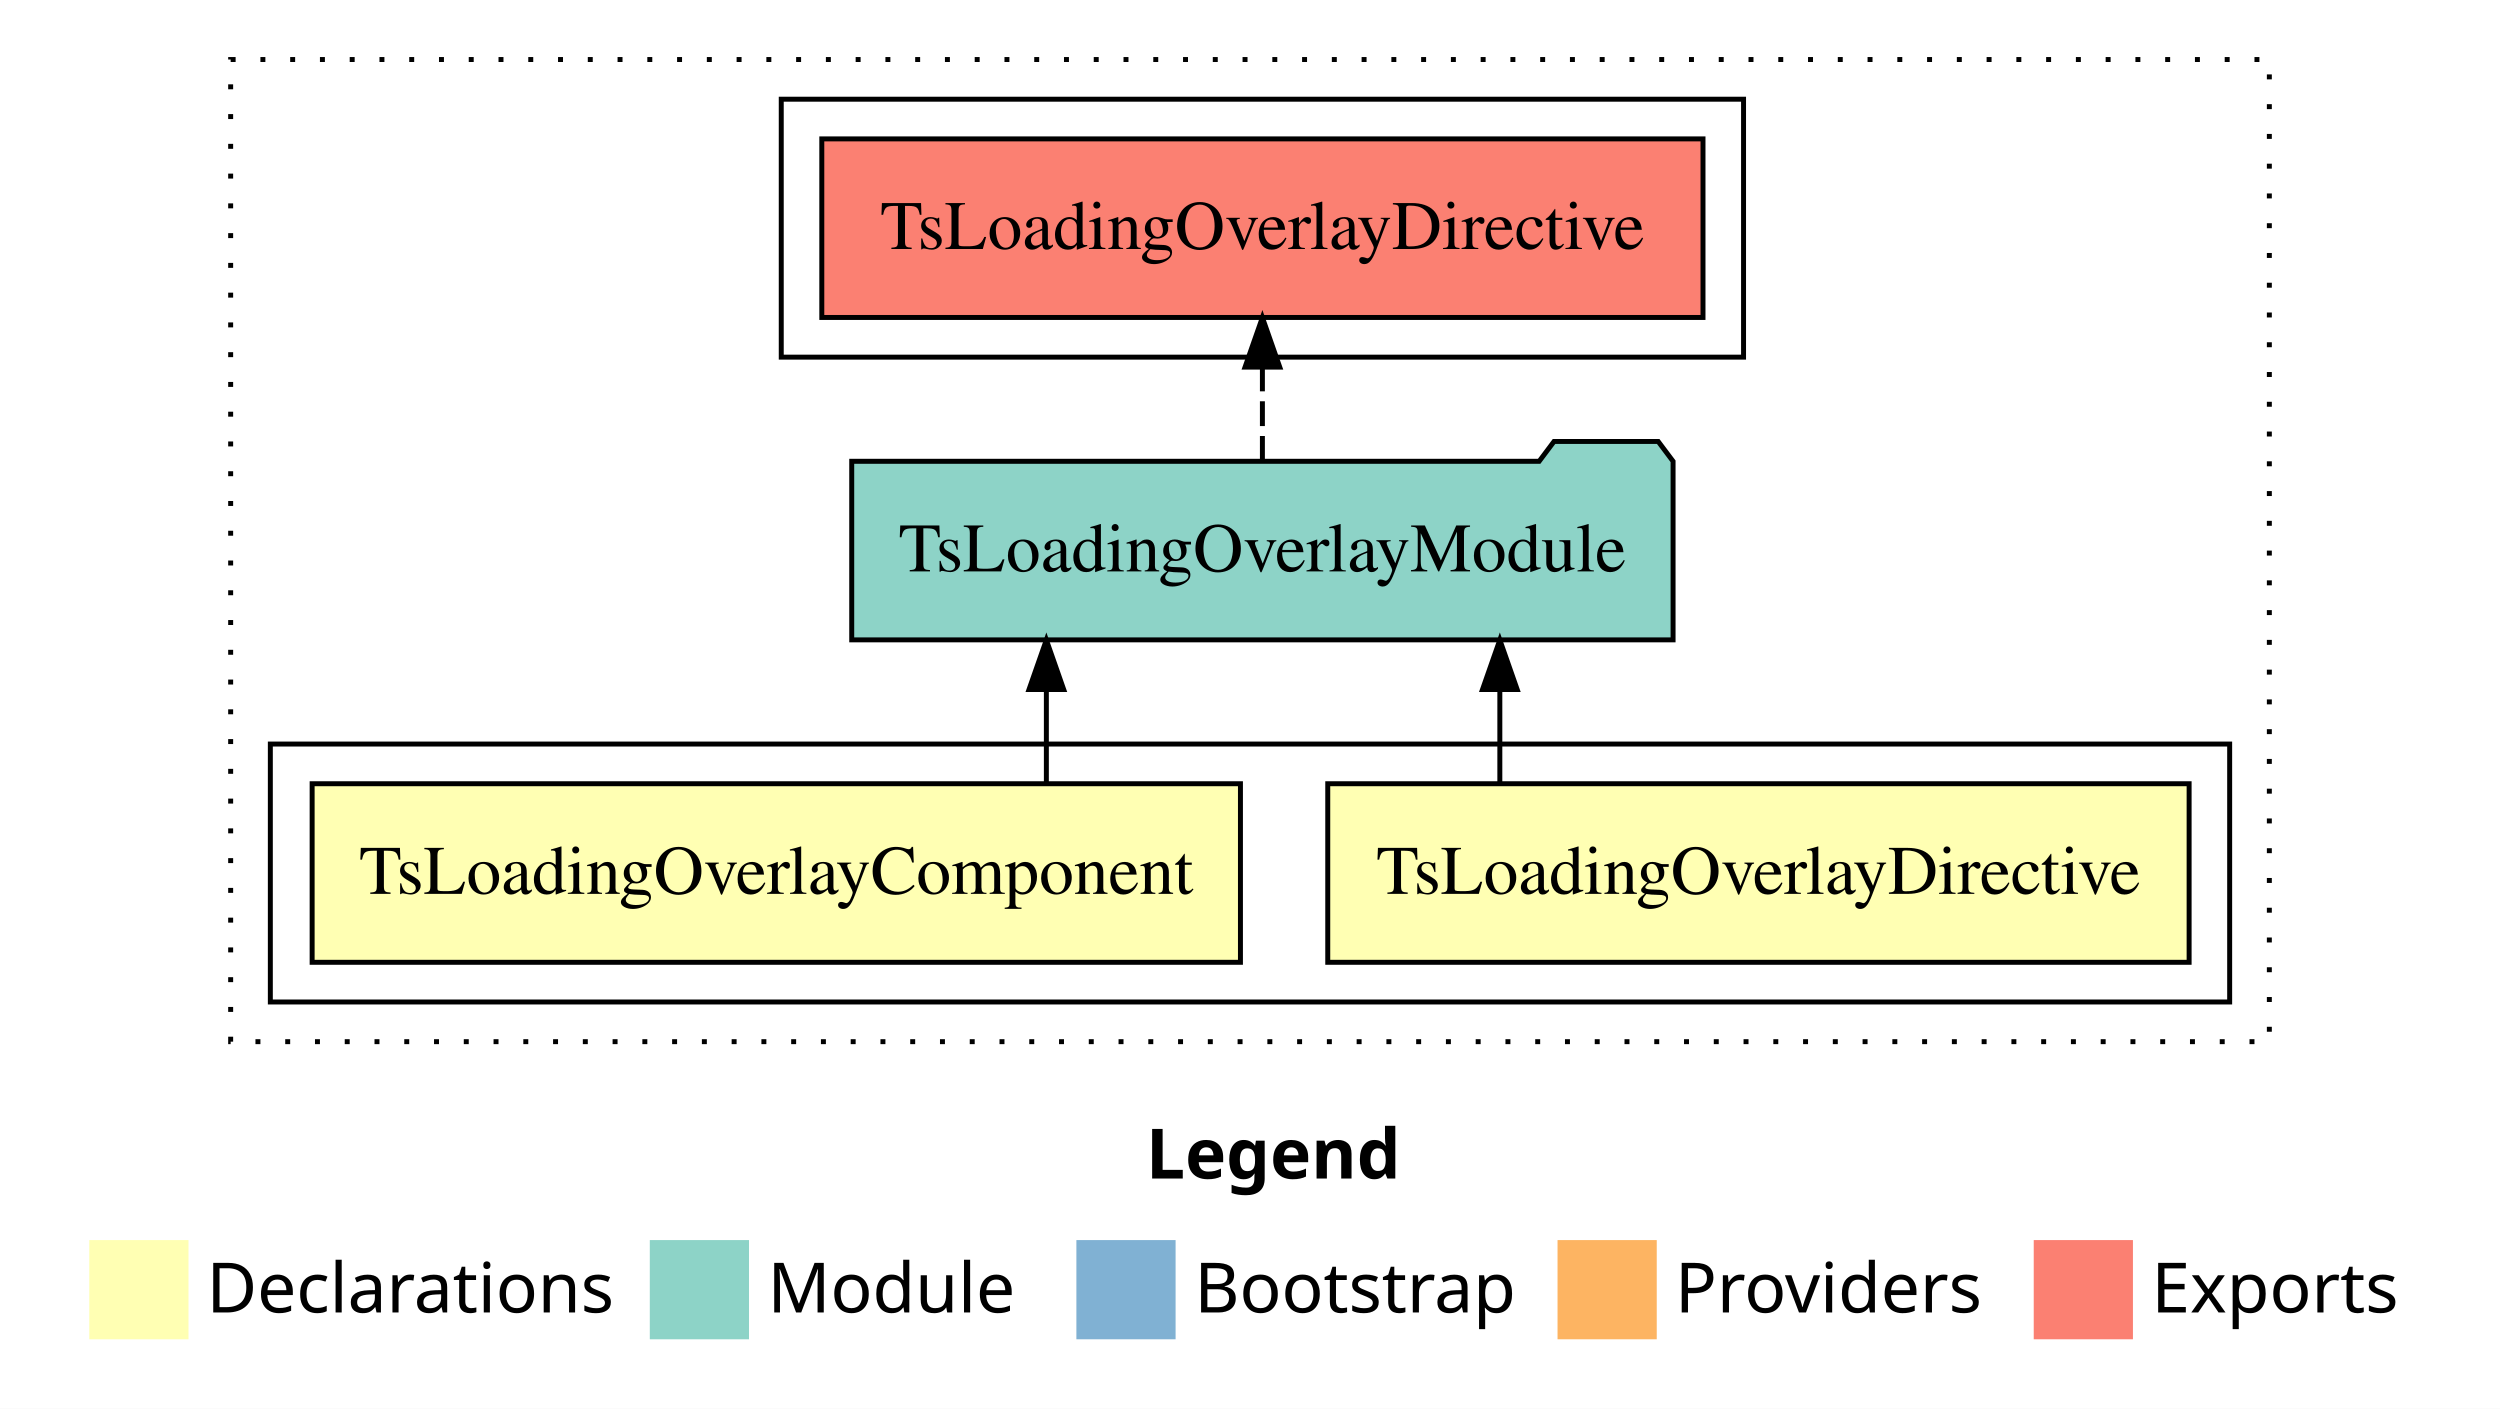
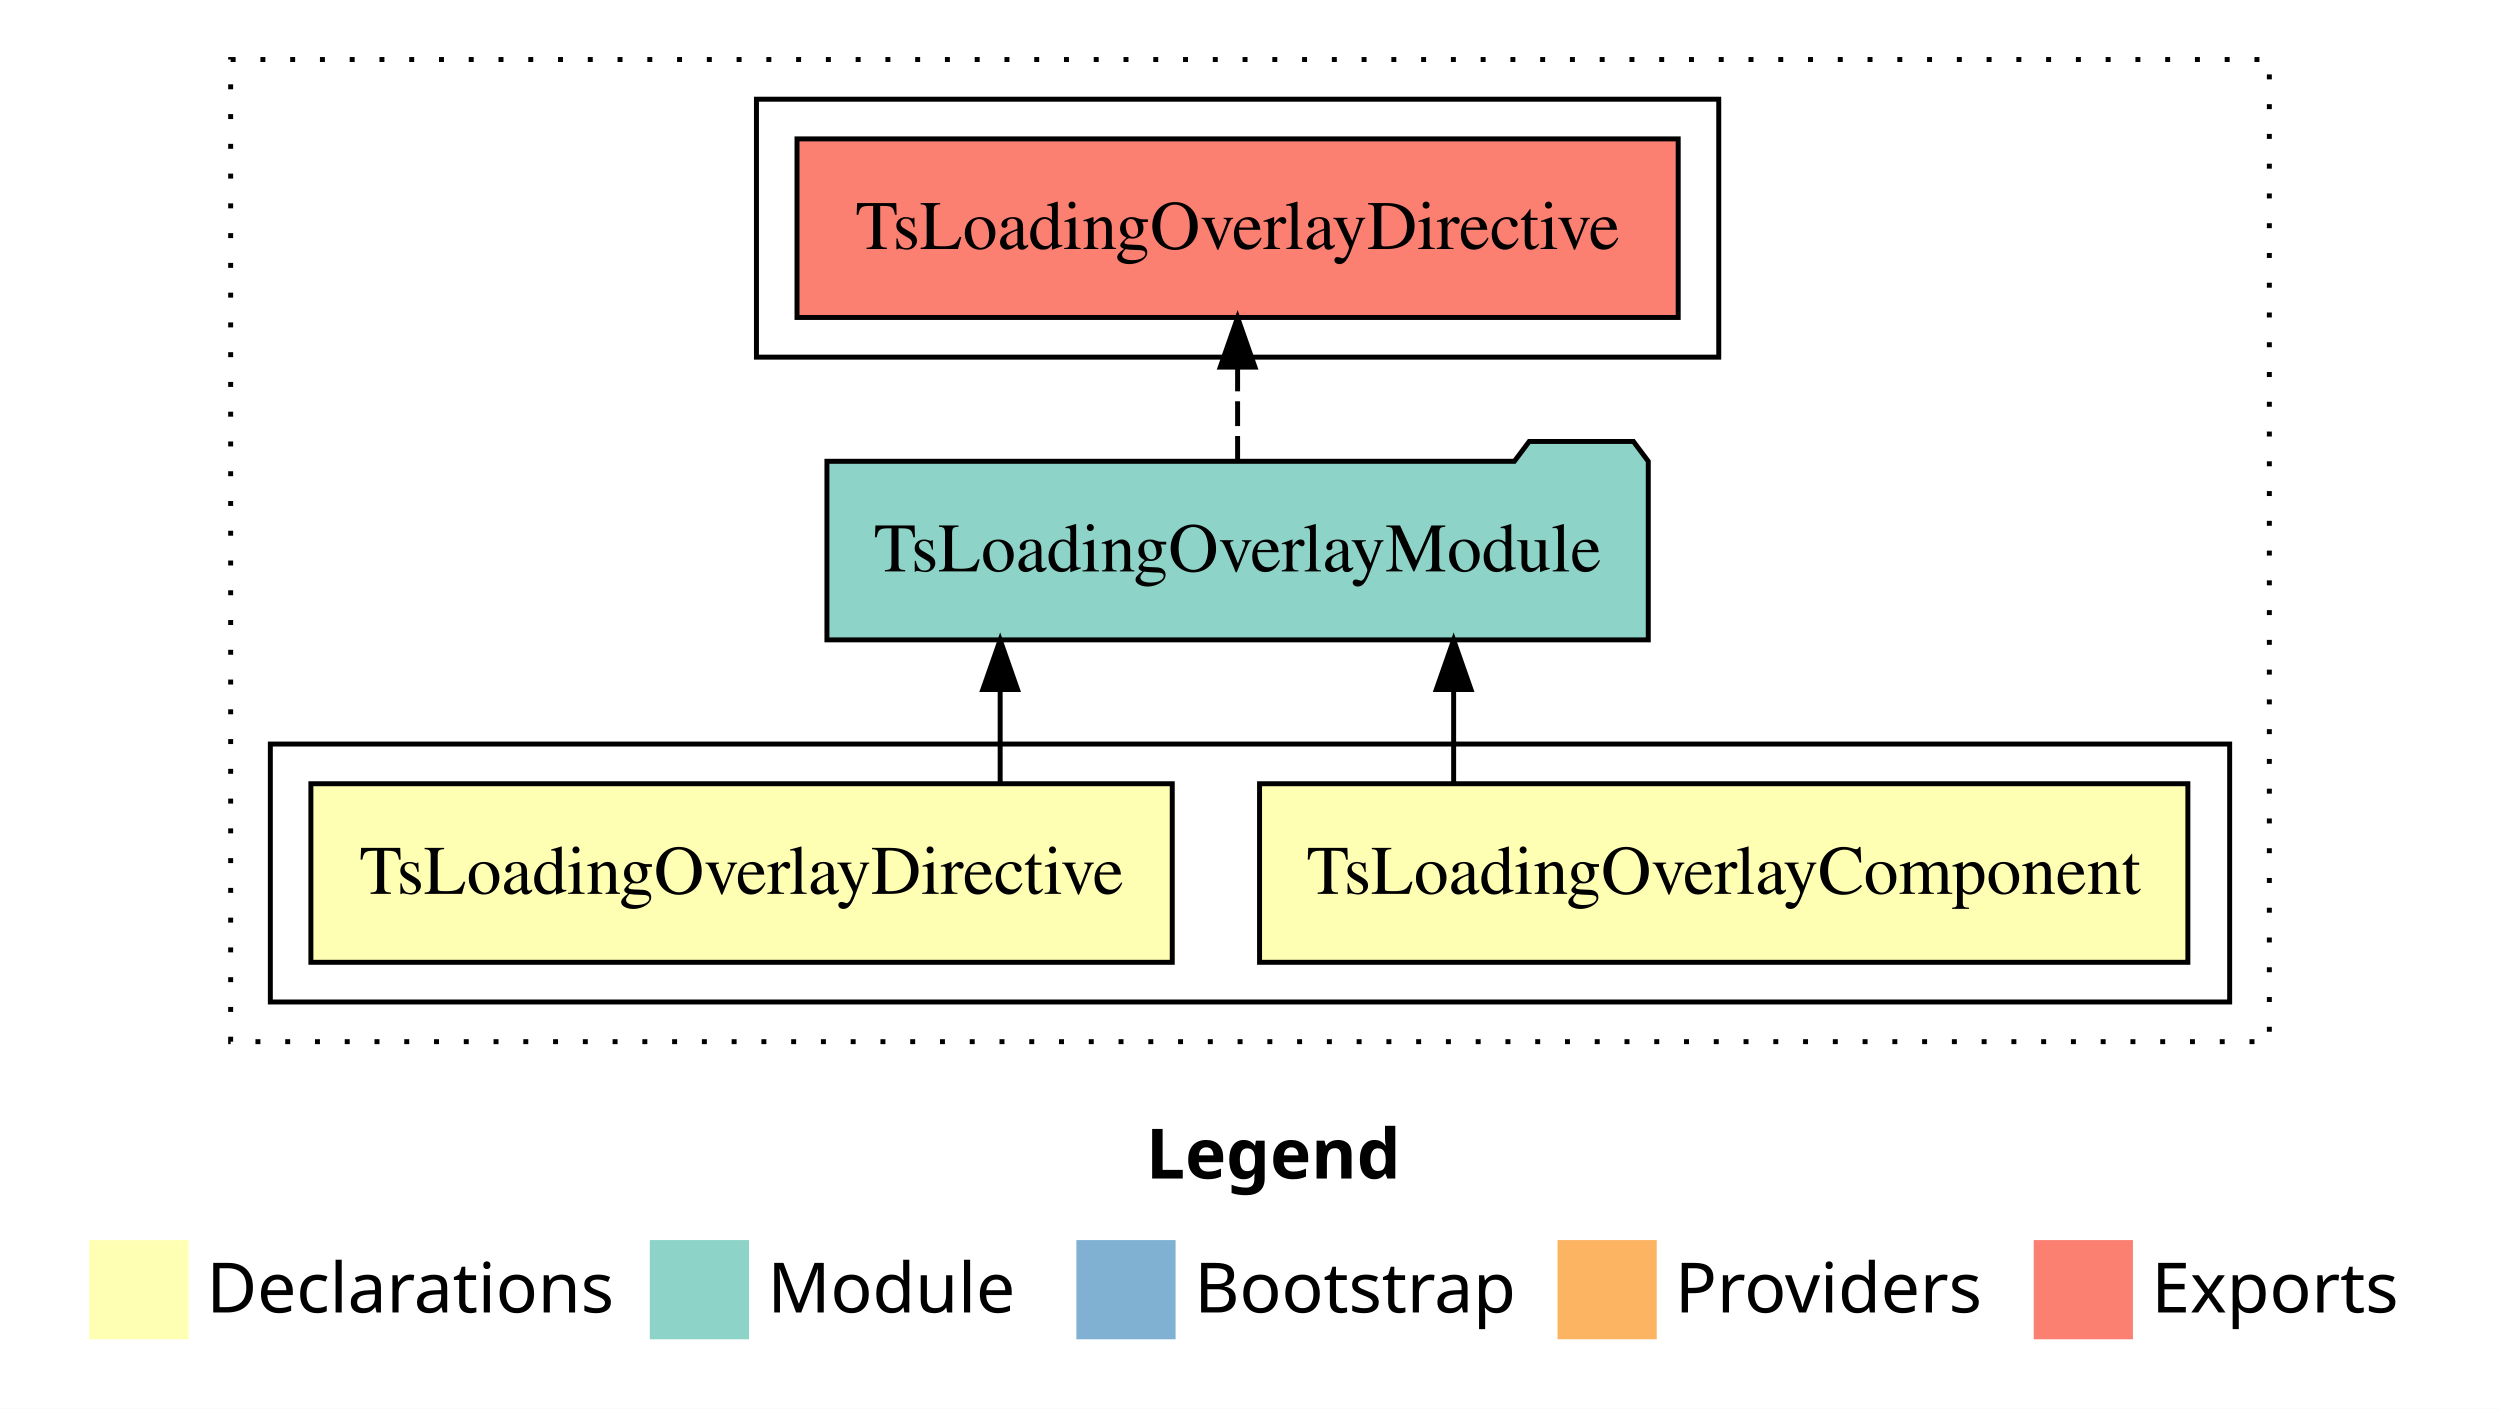
<svg xmlns="http://www.w3.org/2000/svg" width="504pt" height="284pt" viewBox="0.00 0.00 504.00 284.00">
  <g id="graph0" class="graph" transform="scale(1 1) rotate(0) translate(4 280)">
    <polygon fill="#ffffff" stroke="transparent" points="-4,4 -4,-280 500,-280 500,4 -4,4" />
    <text text-anchor="start" x="227.009" y="-42.4" font-family="sans-serif" font-weight="bold" font-size="14.00" fill="#000000">Legend</text>
    <polygon fill="#ffffb3" stroke="transparent" points="14,-10 14,-30 34,-30 34,-10 14,-10" />
    <text text-anchor="start" x="37.629" y="-15.4" font-family="sans-serif" font-size="14.00" fill="#000000">  Declarations</text>
    <polygon fill="#8dd3c7" stroke="transparent" points="127,-10 127,-30 147,-30 147,-10 127,-10" />
    <text text-anchor="start" x="150.725" y="-15.4" font-family="sans-serif" font-size="14.00" fill="#000000">  Module</text>
    <polygon fill="#80b1d3" stroke="transparent" points="213,-10 213,-30 233,-30 233,-10 213,-10" />
    <text text-anchor="start" x="236.781" y="-15.4" font-family="sans-serif" font-size="14.00" fill="#000000">  Bootstrap</text>
    <polygon fill="#fdb462" stroke="transparent" points="310,-10 310,-30 330,-30 330,-10 310,-10" />
    <text text-anchor="start" x="333.673" y="-15.4" font-family="sans-serif" font-size="14.00" fill="#000000">  Providers</text>
    <polygon fill="#fb8072" stroke="transparent" points="406,-10 406,-30 426,-30 426,-10 406,-10" />
    <text text-anchor="start" x="429.726" y="-15.4" font-family="sans-serif" font-size="14.00" fill="#000000">  Exports</text>
    <g id="clust1" class="cluster">
      <polygon fill="none" stroke="#000000" stroke-dasharray="1,5" points="42.5,-70 42.5,-268 453.5,-268 453.5,-70 42.5,-70" />
    </g>
    <g id="clust2" class="cluster">
      <polygon fill="none" stroke="#000000" points="50.5,-78 50.5,-130 445.5,-130 445.5,-78 50.5,-78" />
    </g>
    <g id="clust6" class="cluster">
-       <polygon fill="none" stroke="#000000" points="153.5,-208 153.5,-260 347.5,-260 347.5,-208 153.5,-208" />
+       <polygon fill="none" stroke="#000000" points="148.5,-208 148.5,-260 342.5,-260 342.5,-208 148.5,-208" />
    </g>
    <g id="node1" class="node">
-       <polygon fill="#ffffb3" stroke="#000000" points="437.325,-122 263.675,-122 263.675,-86 437.325,-86 437.325,-122" />
-       <text text-anchor="middle" x="350.5" y="-99.8" font-family="Times,serif" font-size="14.00" fill="#000000">TsLoadingOverlayDirective</text>
+       <polygon fill="#ffffb3" stroke="#000000" points="437.074,-122 249.926,-122 249.926,-86 437.074,-86 437.074,-122" />
+       <text text-anchor="middle" x="343.5" y="-99.8" font-family="Times,serif" font-size="14.00" fill="#000000">TsLoadingOverlayComponent</text>
    </g>
    <g id="node3" class="node">
-       <polygon fill="#8dd3c7" stroke="#000000" points="333.292,-187 330.292,-191 309.292,-191 306.292,-187 167.708,-187 167.708,-151 333.292,-151 333.292,-187" />
-       <text text-anchor="middle" x="250.5" y="-164.8" font-family="Times,serif" font-size="14.00" fill="#000000">TsLoadingOverlayModule</text>
+       <polygon fill="#8dd3c7" stroke="#000000" points="328.292,-187 325.292,-191 304.292,-191 301.292,-187 162.708,-187 162.708,-151 328.292,-151 328.292,-187" />
+       <text text-anchor="middle" x="245.5" y="-164.8" font-family="Times,serif" font-size="14.00" fill="#000000">TsLoadingOverlayModule</text>
    </g>
    <g id="edge1" class="edge">
-       <path fill="none" stroke="#000000" d="M298.367,-122.106C298.367,-122.106 298.367,-140.991 298.367,-140.991" />
-       <polygon fill="#000000" stroke="#000000" points="294.867,-140.991 298.367,-150.991 301.867,-140.991 294.867,-140.991" />
+       <path fill="none" stroke="#000000" d="M289.054,-122.106C289.054,-122.106 289.054,-140.991 289.054,-140.991" />
+       <polygon fill="#000000" stroke="#000000" points="285.554,-140.991 289.054,-150.991 292.554,-140.991 285.554,-140.991" />
    </g>
    <g id="node2" class="node">
-       <polygon fill="#ffffb3" stroke="#000000" points="246.074,-122 58.926,-122 58.926,-86 246.074,-86 246.074,-122" />
-       <text text-anchor="middle" x="152.5" y="-99.8" font-family="Times,serif" font-size="14.00" fill="#000000">TsLoadingOverlayComponent</text>
+       <polygon fill="#ffffb3" stroke="#000000" points="232.325,-122 58.675,-122 58.675,-86 232.325,-86 232.325,-122" />
+       <text text-anchor="middle" x="145.5" y="-99.8" font-family="Times,serif" font-size="14.00" fill="#000000">TsLoadingOverlayDirective</text>
    </g>
    <g id="edge2" class="edge">
-       <path fill="none" stroke="#000000" d="M206.946,-122.106C206.946,-122.106 206.946,-140.991 206.946,-140.991" />
-       <polygon fill="#000000" stroke="#000000" points="203.446,-140.991 206.946,-150.991 210.446,-140.991 203.446,-140.991" />
+       <path fill="none" stroke="#000000" d="M197.633,-122.106C197.633,-122.106 197.633,-140.991 197.633,-140.991" />
+       <polygon fill="#000000" stroke="#000000" points="194.133,-140.991 197.633,-150.991 201.133,-140.991 194.133,-140.991" />
    </g>
    <g id="node4" class="node">
-       <polygon fill="#fb8072" stroke="#000000" points="339.325,-252 161.675,-252 161.675,-216 339.325,-216 339.325,-252" />
-       <text text-anchor="middle" x="250.5" y="-229.8" font-family="Times,serif" font-size="14.00" fill="#000000">TsLoadingOverlayDirective </text>
+       <polygon fill="#fb8072" stroke="#000000" points="334.325,-252 156.675,-252 156.675,-216 334.325,-216 334.325,-252" />
+       <text text-anchor="middle" x="245.5" y="-229.8" font-family="Times,serif" font-size="14.00" fill="#000000">TsLoadingOverlayDirective </text>
    </g>
    <g id="edge3" class="edge">
-       <path fill="none" stroke="#000000" stroke-dasharray="5,2" d="M250.5,-187.106C250.5,-187.106 250.5,-205.991 250.5,-205.991" />
-       <polygon fill="#000000" stroke="#000000" points="247,-205.991 250.5,-215.991 254,-205.991 247,-205.991" />
+       <path fill="none" stroke="#000000" stroke-dasharray="5,2" d="M245.5,-187.106C245.5,-187.106 245.5,-205.991 245.5,-205.991" />
+       <polygon fill="#000000" stroke="#000000" points="242,-205.991 245.5,-215.991 249,-205.991 242,-205.991" />
    </g>
  </g>
</svg>
